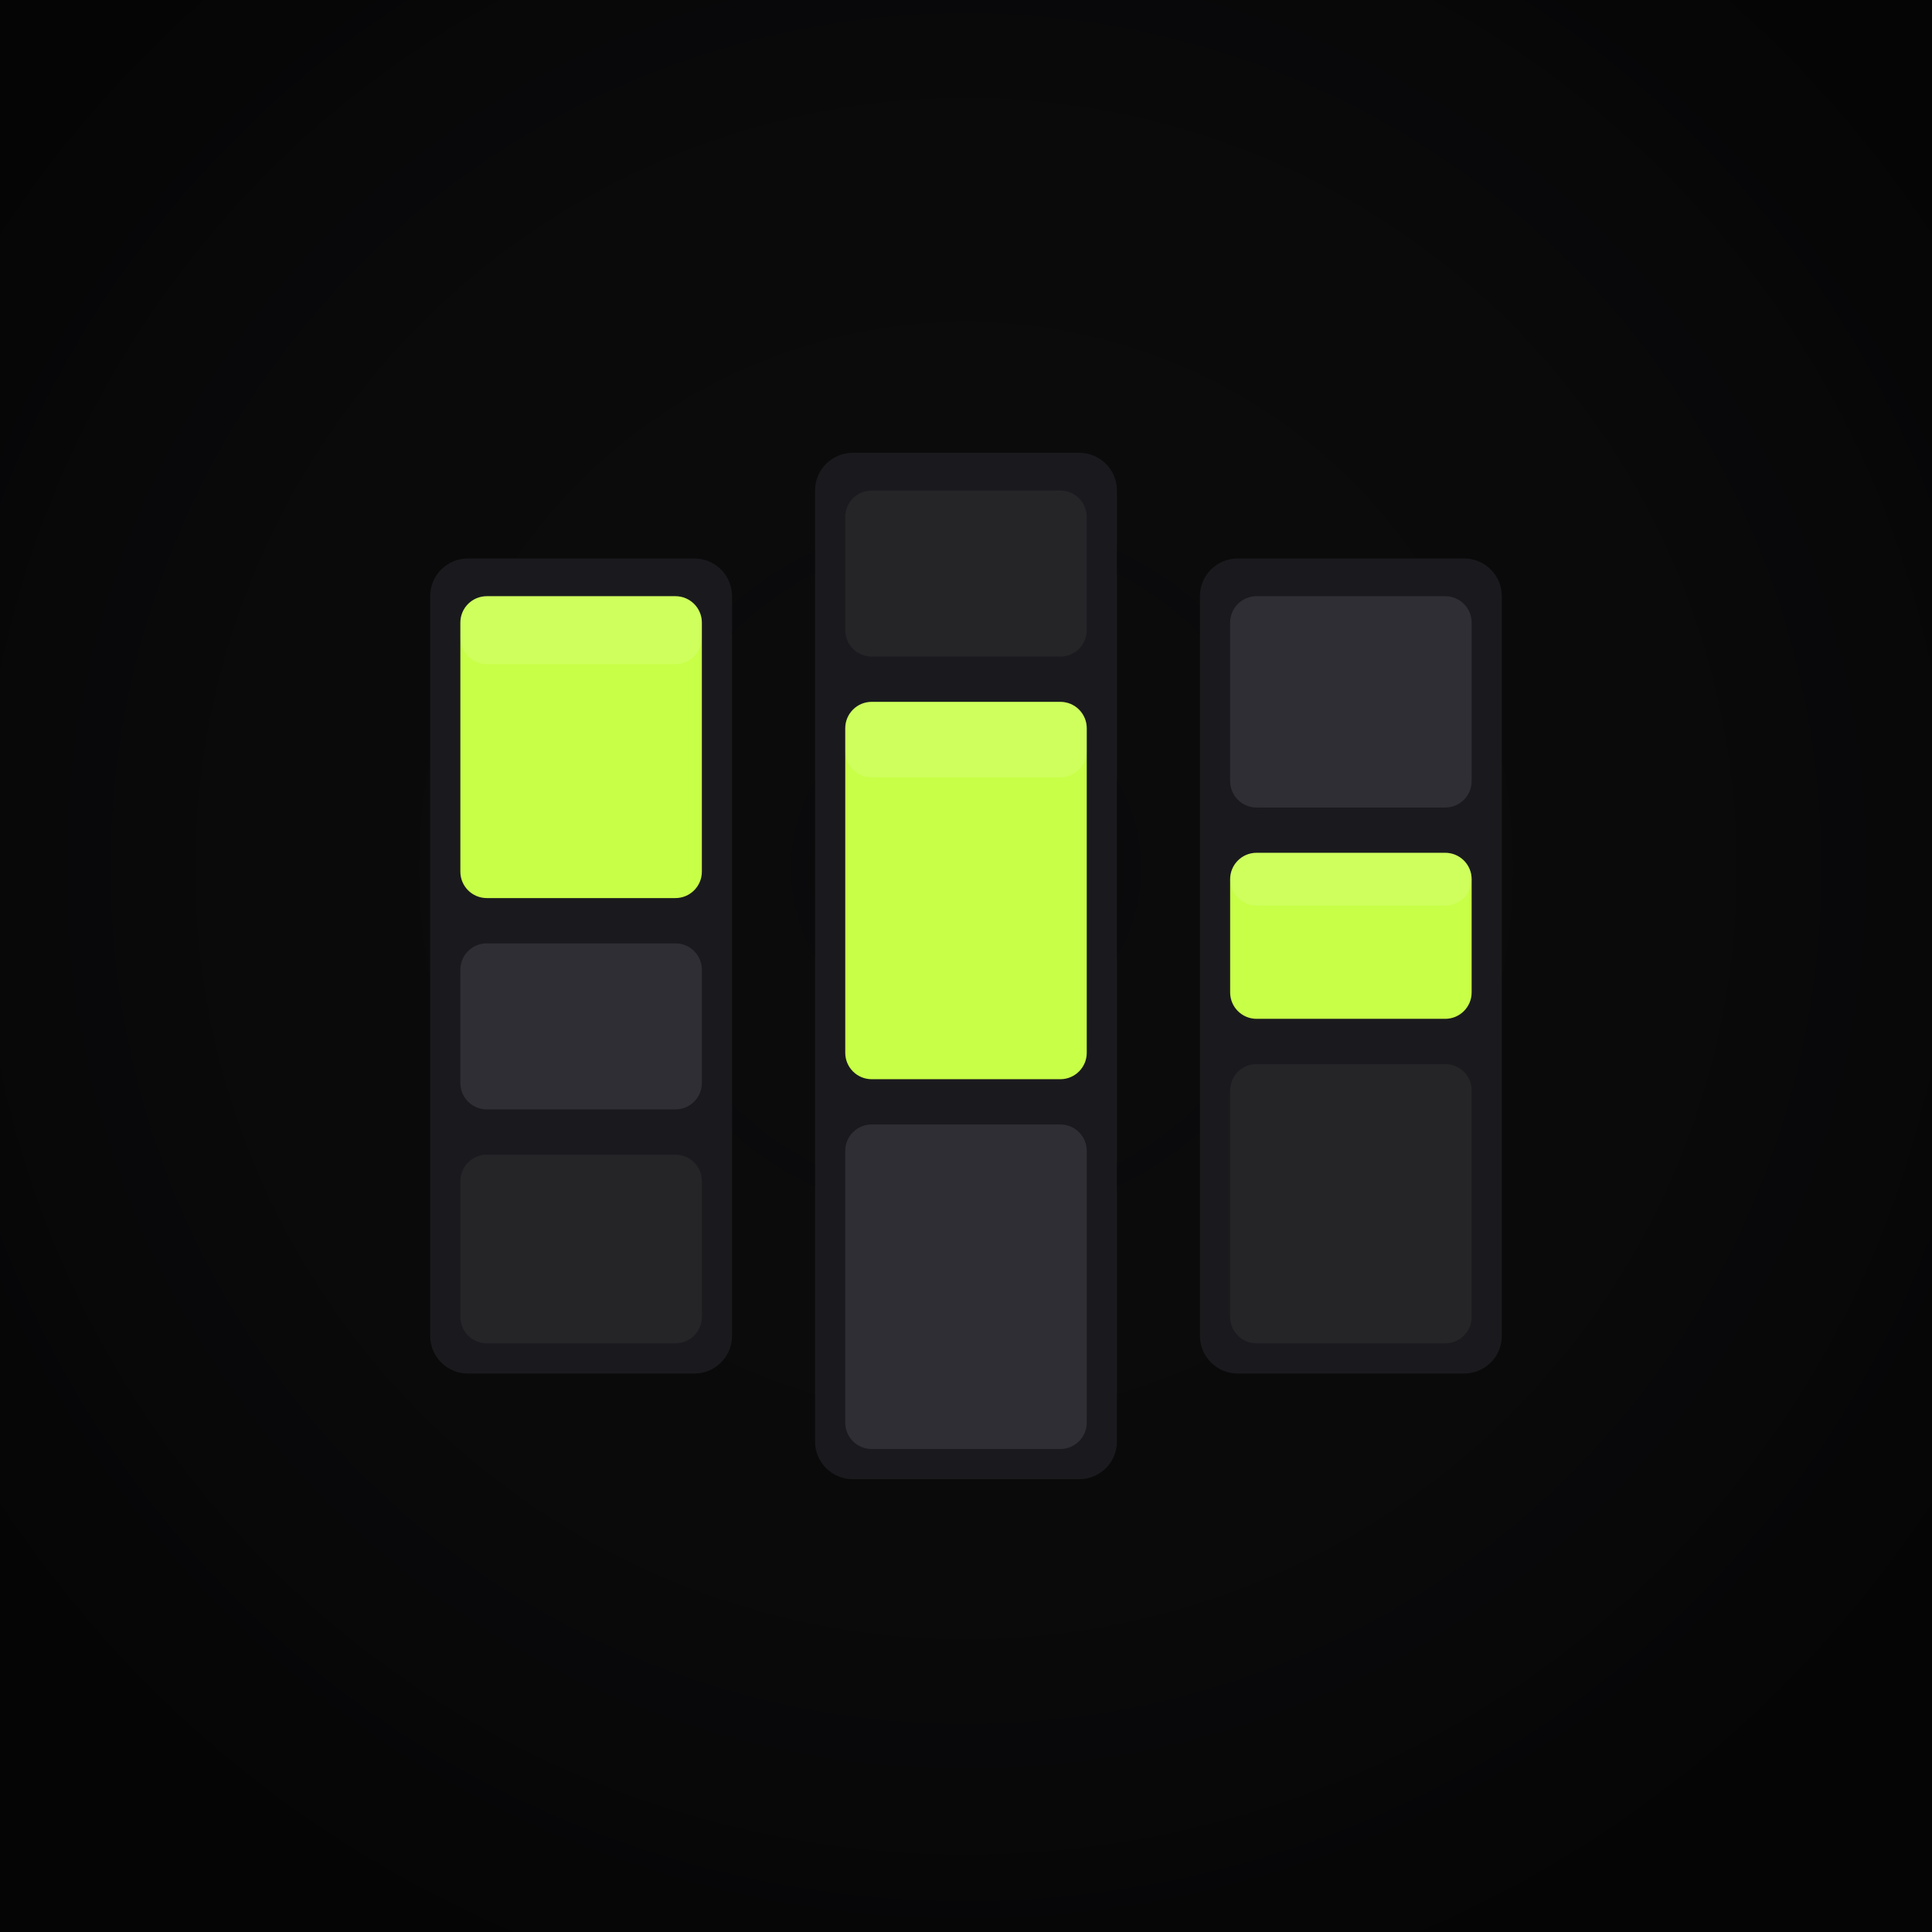
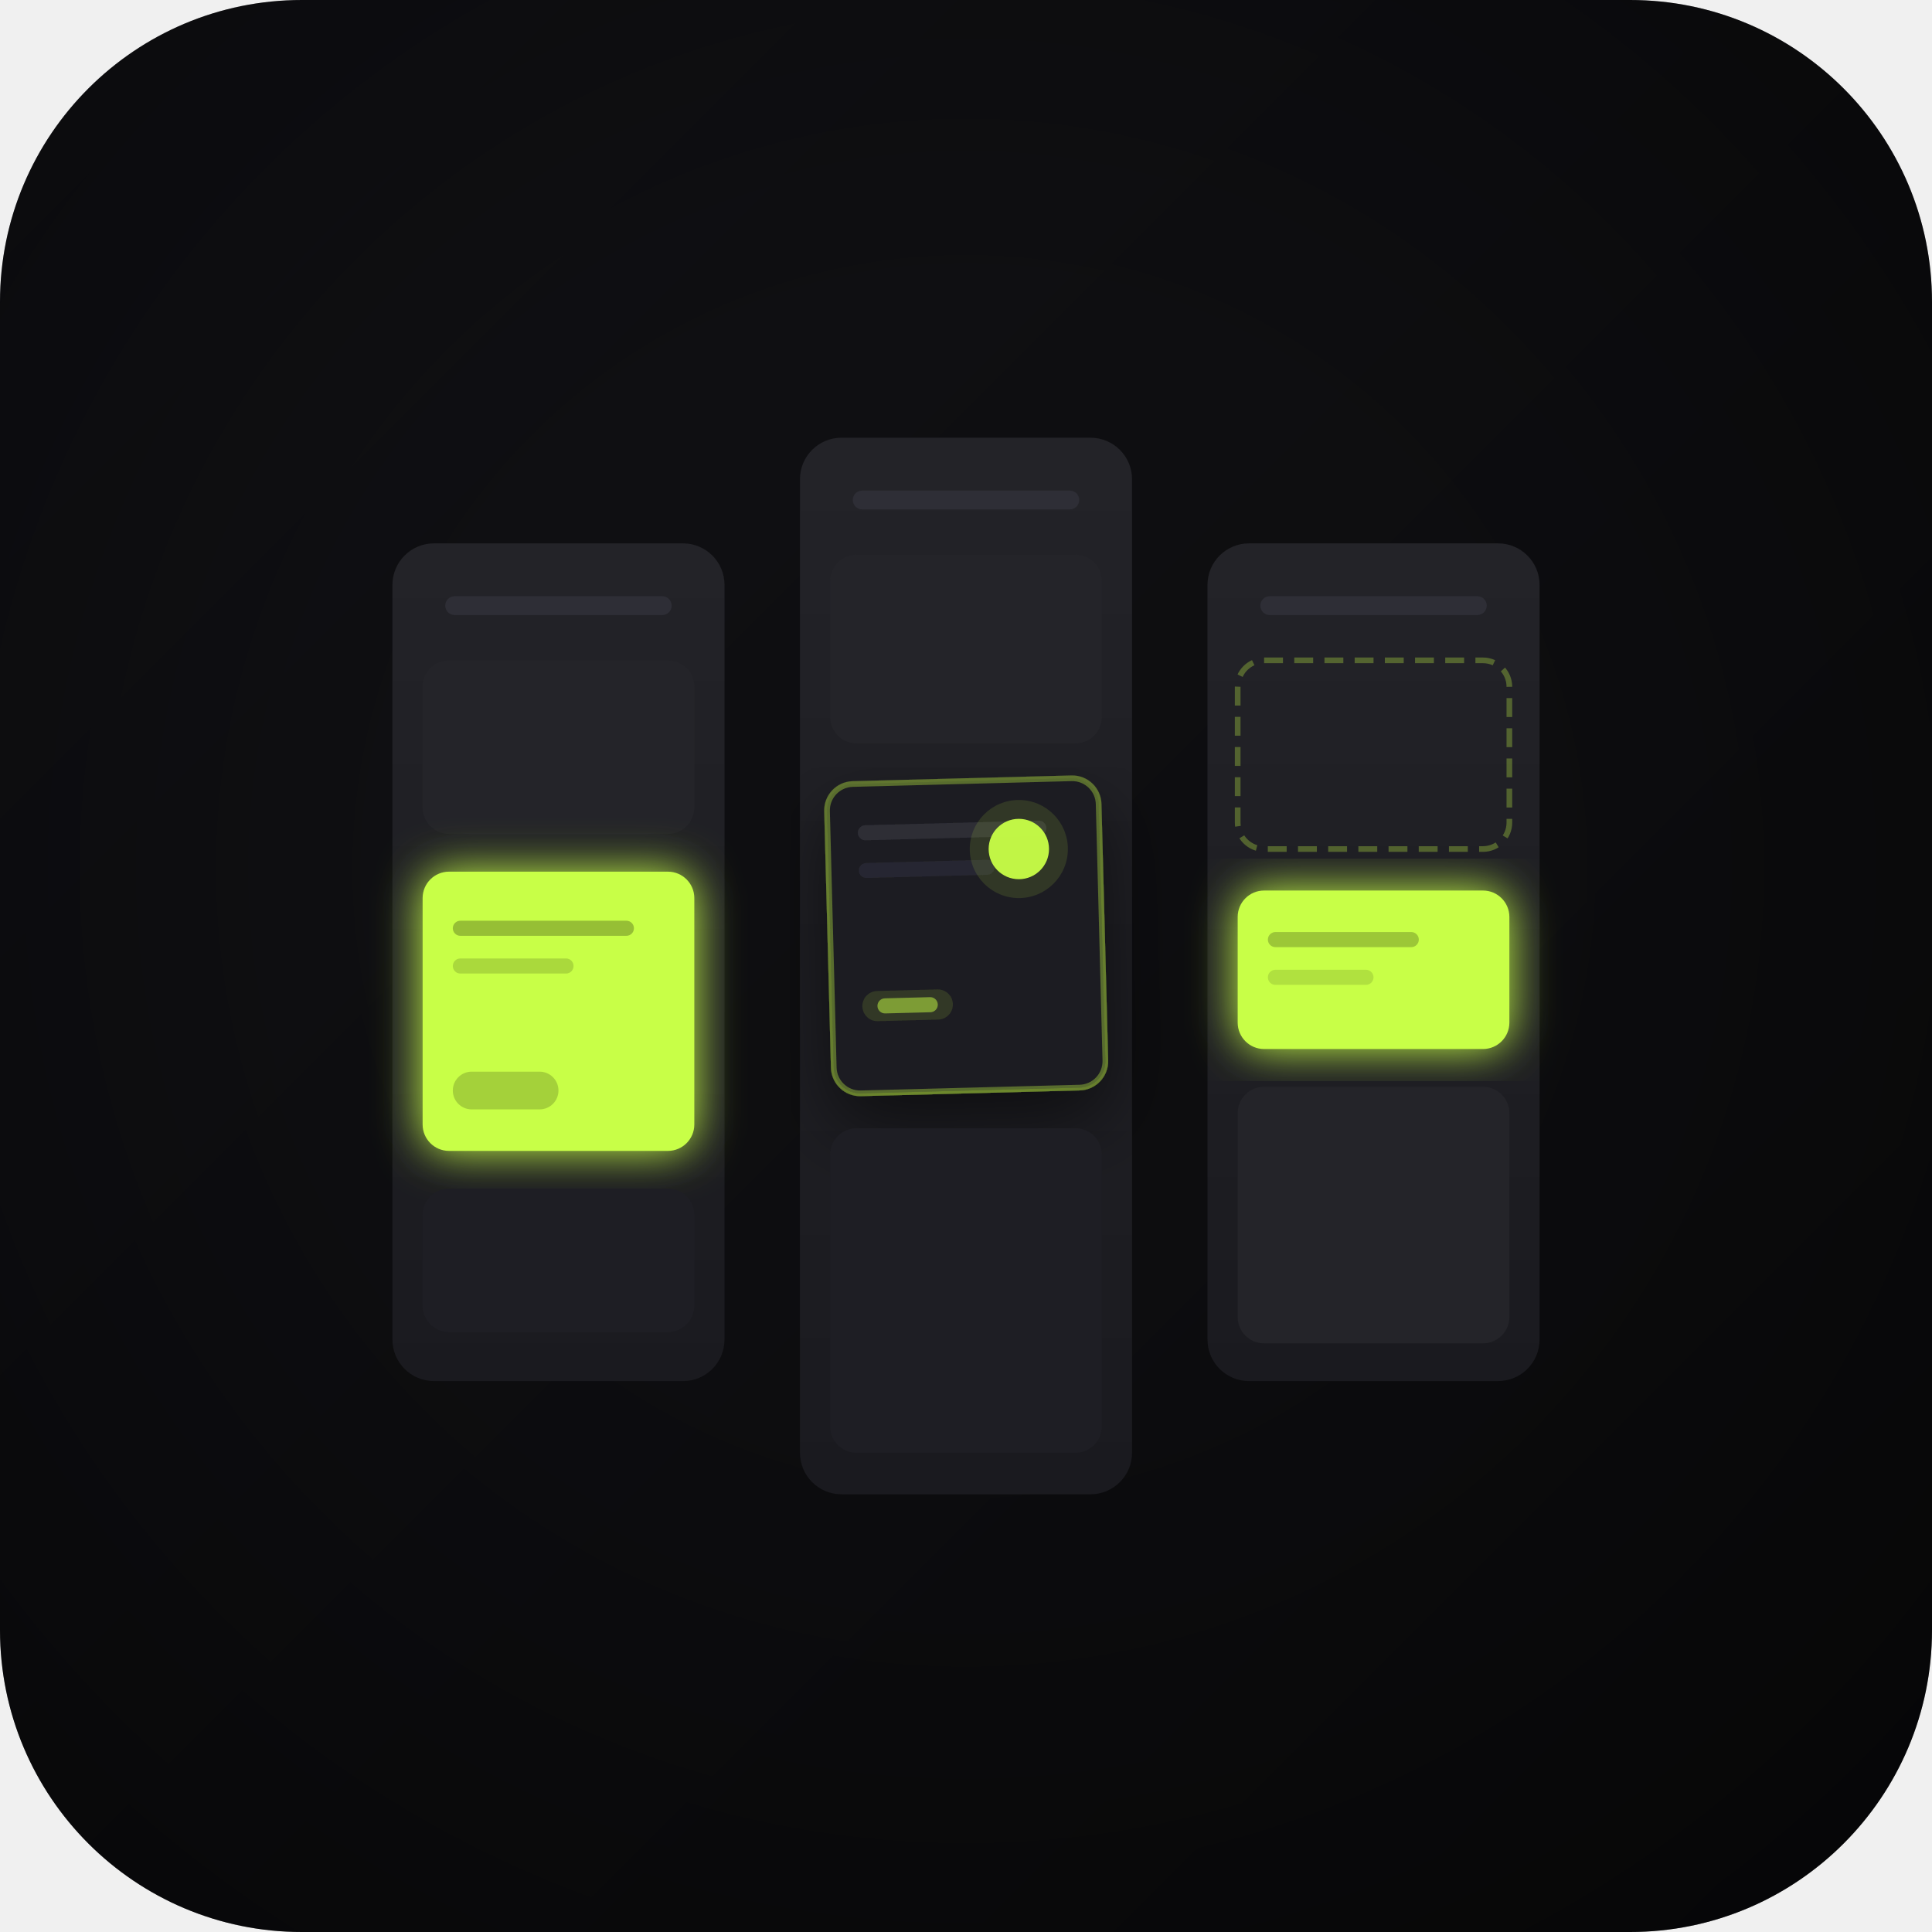
<svg xmlns="http://www.w3.org/2000/svg" viewBox="0 0 512 512" width="512" height="512">
-   <rect width="512" height="512" fill="#0a0a0b" />
-   <radialGradient id="vignette" cx="50%" cy="45%" r="62%">
-     <stop offset="0%" stop-color="#161618" stop-opacity="0" />
-     <stop offset="100%" stop-color="#000000" stop-opacity="0.55" />
+   <defs>
+     <linearGradient id="bg-grad" x1="0%" y1="0%" x2="100%" y2="100%">
+       <stop offset="0%" stop-color="#111115" />
+       <stop offset="100%" stop-color="#0a0a0b" />
+     </linearGradient>
+     <filter id="lime-glow" x="-20%" y="-20%" width="140%" height="140%">
+       <feGaussianBlur stdDeviation="6" result="blur" />
+       <feMerge>
+         <feMergeNode in="blur" />
+         <feMergeNode in="SourceGraphic" />
+       </feMerge>
+     </filter>
+     <filter id="card-shadow" x="-10%" y="-10%" width="130%" height="160%">
+       <feDropShadow dx="0" dy="8" stdDeviation="10" flood-color="#000000" flood-opacity="0.55" />
+     </filter>
+     <linearGradient id="col-shimmer" x1="0%" y1="0%" x2="0%" y2="100%">
+       <stop offset="0%" stop-color="#ffffff" stop-opacity="0.04" />
+       <stop offset="100%" stop-color="#ffffff" stop-opacity="0" />
+     </linearGradient>
+   </defs>
+   <rect width="512" height="512" rx="80" ry="80" fill="url(#bg-grad)" />
+   <radialGradient id="vgn" cx="50%" cy="45%" r="70%">
+     <stop offset="40%" stop-color="#000" stop-opacity="0" />
+     <stop offset="100%" stop-color="#000" stop-opacity="0.4" />
  </radialGradient>
-   <rect width="512" height="512" fill="url(#vignette)" />
-   <rect x="114" y="148" width="80" height="216" rx="10" ry="10" fill="#1a1a1e" />
-   <rect x="122" y="158" width="64" height="80" rx="7" ry="7" fill="#c8ff47" />
-   <rect x="122" y="250" width="64" height="44" rx="7" ry="7" fill="#2e2e34" />
-   <rect x="122" y="306" width="64" height="50" rx="7" ry="7" fill="#252528" />
-   <rect x="216" y="120" width="80" height="272" rx="10" ry="10" fill="#1a1a1e" />
-   <rect x="224" y="130" width="64" height="44" rx="7" ry="7" fill="#252528" />
-   <rect x="224" y="186" width="64" height="100" rx="7" ry="7" fill="#c8ff47" />
-   <rect x="224" y="298" width="64" height="86" rx="7" ry="7" fill="#2e2e34" />
-   <rect x="318" y="148" width="80" height="216" rx="10" ry="10" fill="#1a1a1e" />
-   <rect x="326" y="158" width="64" height="56" rx="7" ry="7" fill="#2e2e34" />
-   <rect x="326" y="226" width="64" height="44" rx="7" ry="7" fill="#c8ff47" />
-   <rect x="326" y="282" width="64" height="74" rx="7" ry="7" fill="#252528" />
-   <rect x="122" y="158" width="64" height="18" rx="7" ry="7" fill="#ffffff" fill-opacity="0.12" />
-   <rect x="224" y="186" width="64" height="20" rx="7" ry="7" fill="#ffffff" fill-opacity="0.12" />
-   <rect x="326" y="226" width="64" height="14" rx="7" ry="7" fill="#ffffff" fill-opacity="0.12" />
+   <rect width="512" height="512" rx="80" ry="80" fill="url(#vgn)" />
+   <rect x="104" y="144" width="88" height="222" rx="11" ry="11" fill="#1a1a1f" />
+   <rect x="104" y="144" width="88" height="222" rx="11" ry="11" fill="url(#col-shimmer)" />
+   <rect x="118" y="158" width="60" height="5" rx="2.5" ry="2.5" fill="#2e2e36" />
+   <rect x="112" y="175" width="72" height="46" rx="7" ry="7" fill="#242429" />
+   <rect x="112" y="231" width="72" height="74" rx="7" ry="7" fill="#c8ff47" filter="url(#lime-glow)" />
+   <rect x="120" y="244" width="48" height="4" rx="2" ry="2" fill="rgba(0,0,0,0.25)" />
+   <rect x="120" y="254" width="32" height="4" rx="2" ry="2" fill="rgba(0,0,0,0.15)" />
+   <rect x="120" y="284" width="28" height="10" rx="5" ry="5" fill="rgba(0,0,0,0.18)" />
+   <rect x="112" y="315" width="72" height="38" rx="7" ry="7" fill="#1e1e24" />
+   <rect x="212" y="116" width="88" height="280" rx="11" ry="11" fill="#1a1a1f" />
+   <rect x="212" y="116" width="88" height="280" rx="11" ry="11" fill="url(#col-shimmer)" />
+   <rect x="226" y="130" width="60" height="5" rx="2.5" ry="2.5" fill="#2e2e36" />
+   <rect x="220" y="147" width="72" height="50" rx="7" ry="7" fill="#242429" />
+   <g filter="url(#card-shadow)" transform="rotate(-1.5, 256, 246)">
+     <rect x="220" y="207" width="72" height="82" rx="7" ry="7" fill="#1d1d22" stroke="rgba(200,255,71,0.35)" stroke-width="1.5" />
+     <rect x="228" y="218" width="50" height="4" rx="2" ry="2" fill="#2e2e36" />
+     <rect x="228" y="228" width="36" height="4" rx="2" ry="2" fill="#272730" />
+     <rect x="228" y="262" width="24" height="8" rx="4" ry="4" fill="rgba(200,255,71,0.12)" />
+     <rect x="232" y="264" width="16" height="4" rx="2" ry="2" fill="rgba(200,255,71,0.5)" />
+   </g>
+   <rect x="220" y="299" width="72" height="86" rx="7" ry="7" fill="#1e1e24" />
+   <rect x="320" y="144" width="88" height="222" rx="11" ry="11" fill="#1a1a1f" />
+   <rect x="320" y="144" width="88" height="222" rx="11" ry="11" fill="url(#col-shimmer)" />
+   <rect x="334" y="158" width="60" height="5" rx="2.5" ry="2.5" fill="#2e2e36" />
+   <rect x="328" y="175" width="72" height="50" rx="7" ry="7" fill="none" stroke="rgba(200,255,71,0.3)" stroke-width="1.5" stroke-dasharray="5,3" />
+   <rect x="328" y="236" width="72" height="42" rx="7" ry="7" fill="#c8ff47" filter="url(#lime-glow)" />
+   <rect x="336" y="247" width="40" height="4" rx="2" ry="2" fill="rgba(0,0,0,0.22)" />
+   <rect x="336" y="257" width="28" height="4" rx="2" ry="2" fill="rgba(0,0,0,0.12)" />
+   <rect x="328" y="288" width="72" height="68" rx="7" ry="7" fill="#242429" />
+   <circle cx="270" cy="225" r="8" fill="#c8ff47" fill-opacity="0.95" />
+   <circle cx="270" cy="225" r="13" fill="#c8ff47" fill-opacity="0.12" />
</svg>
